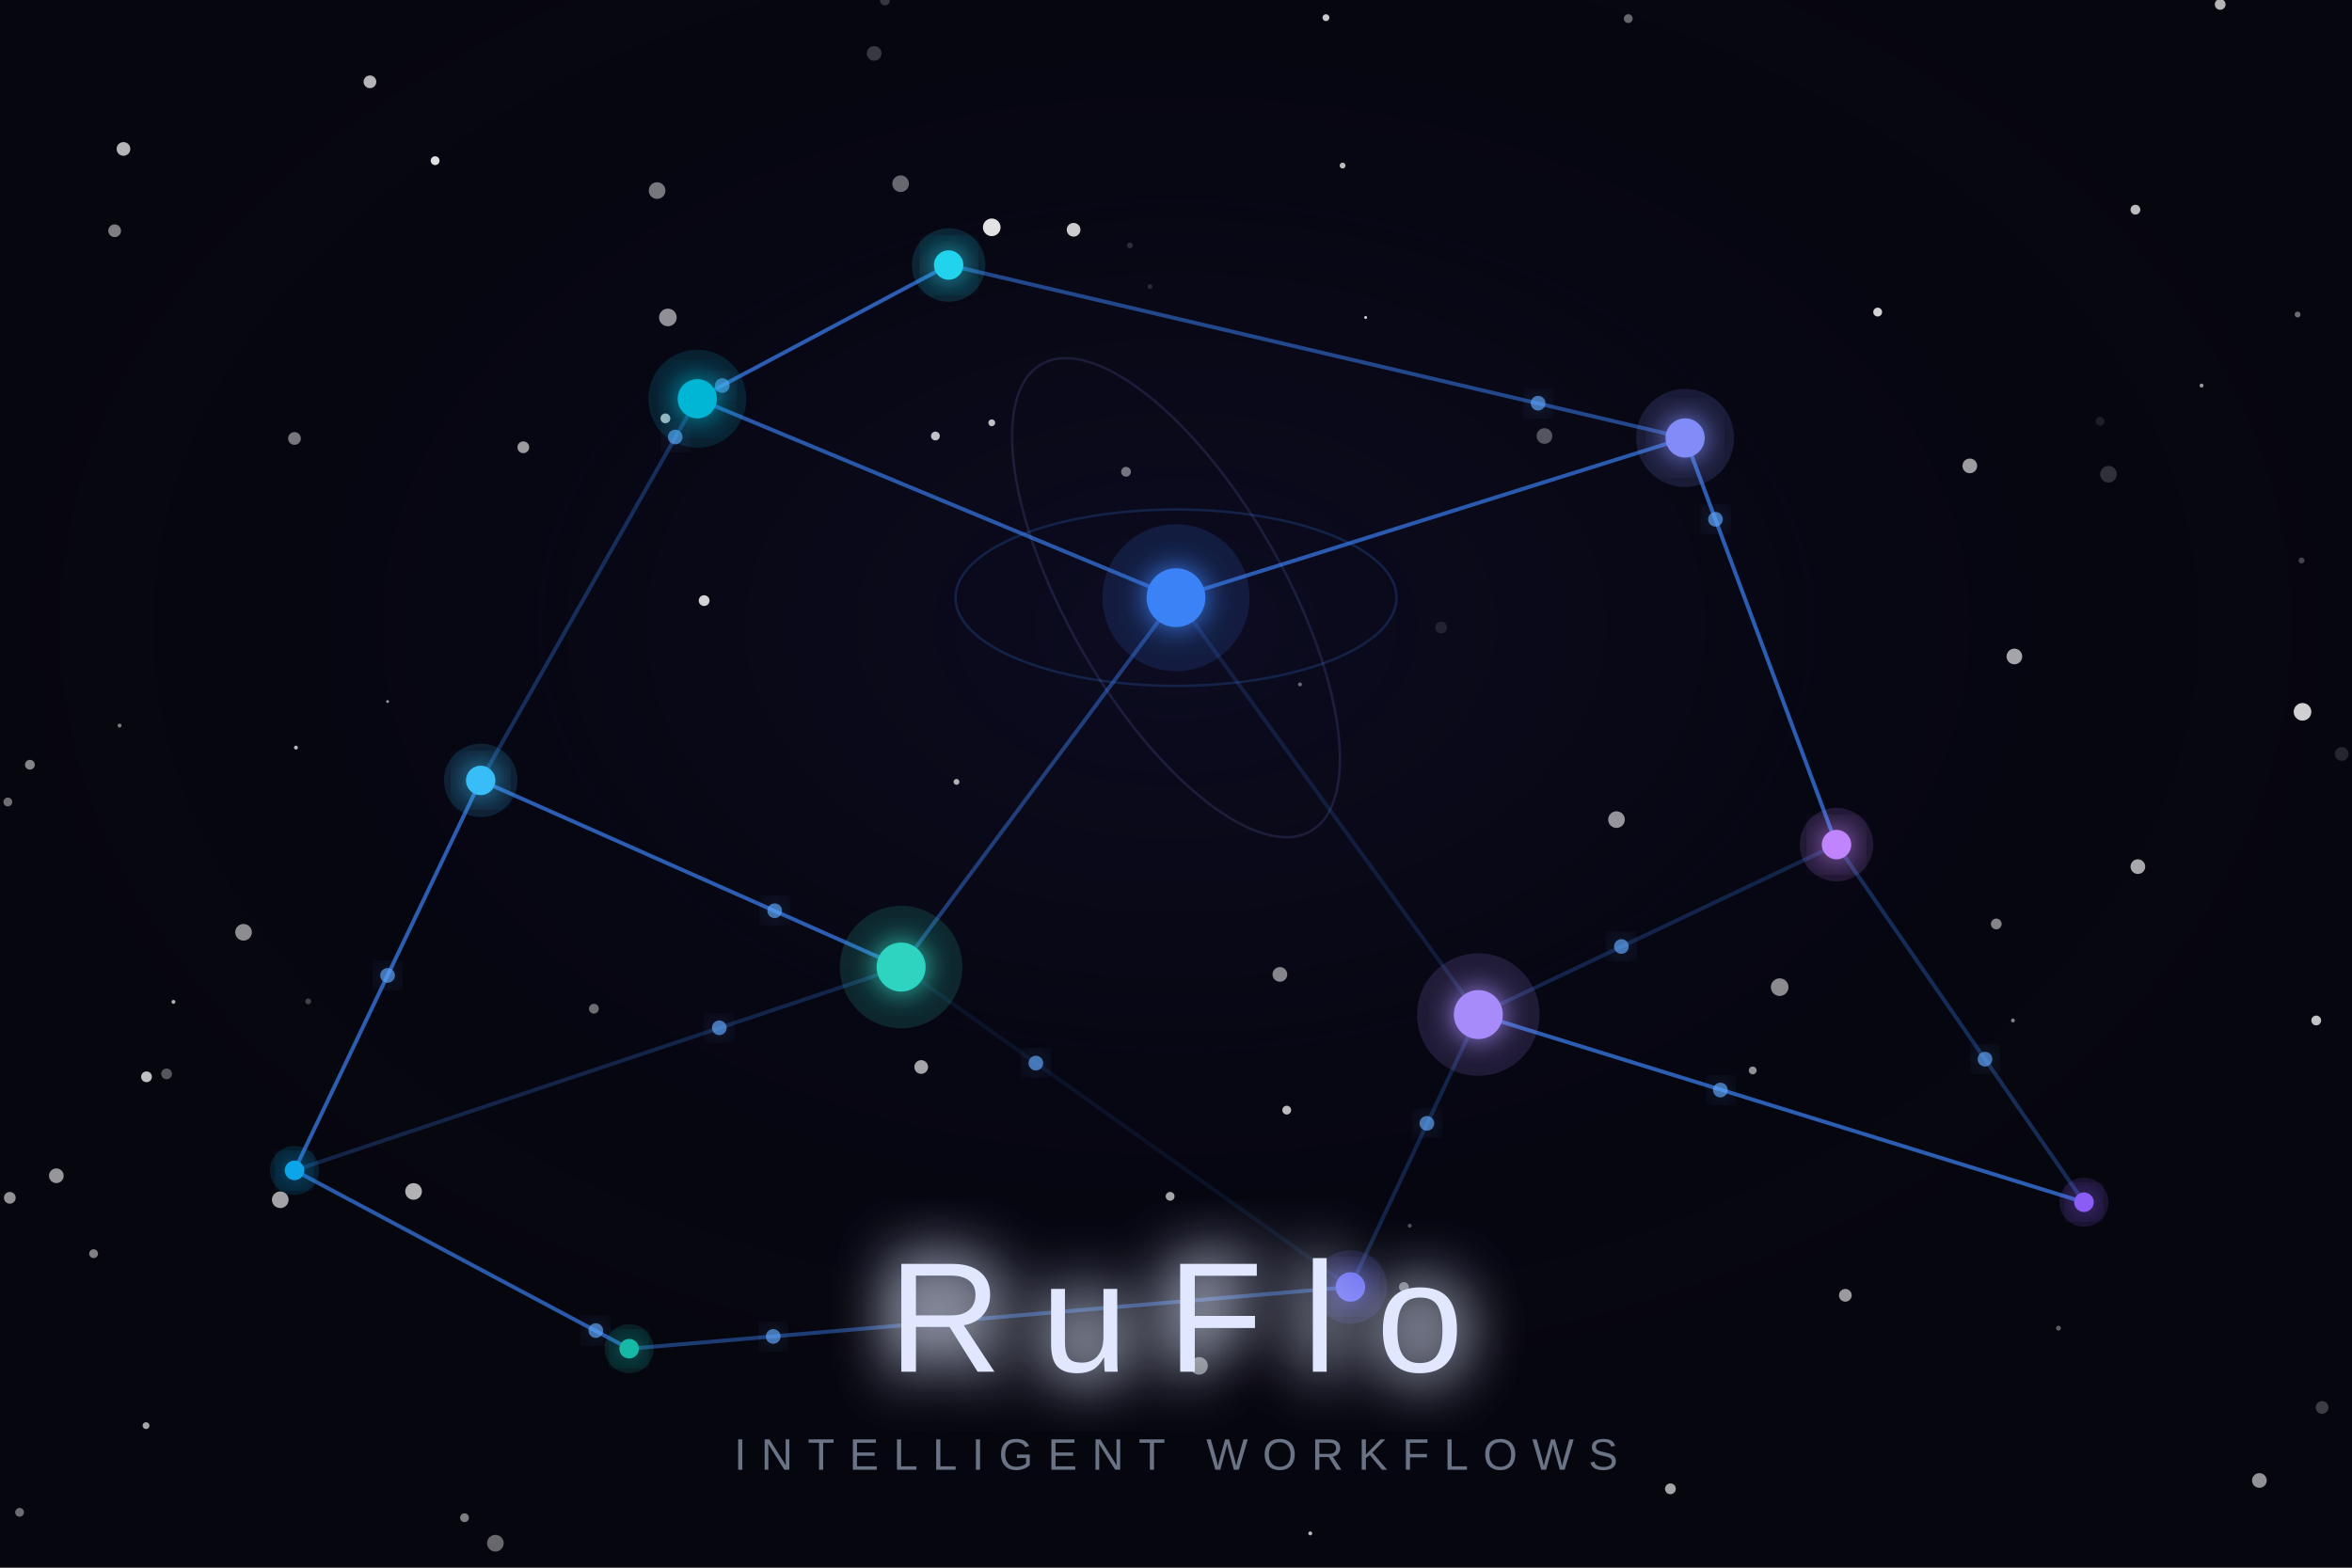
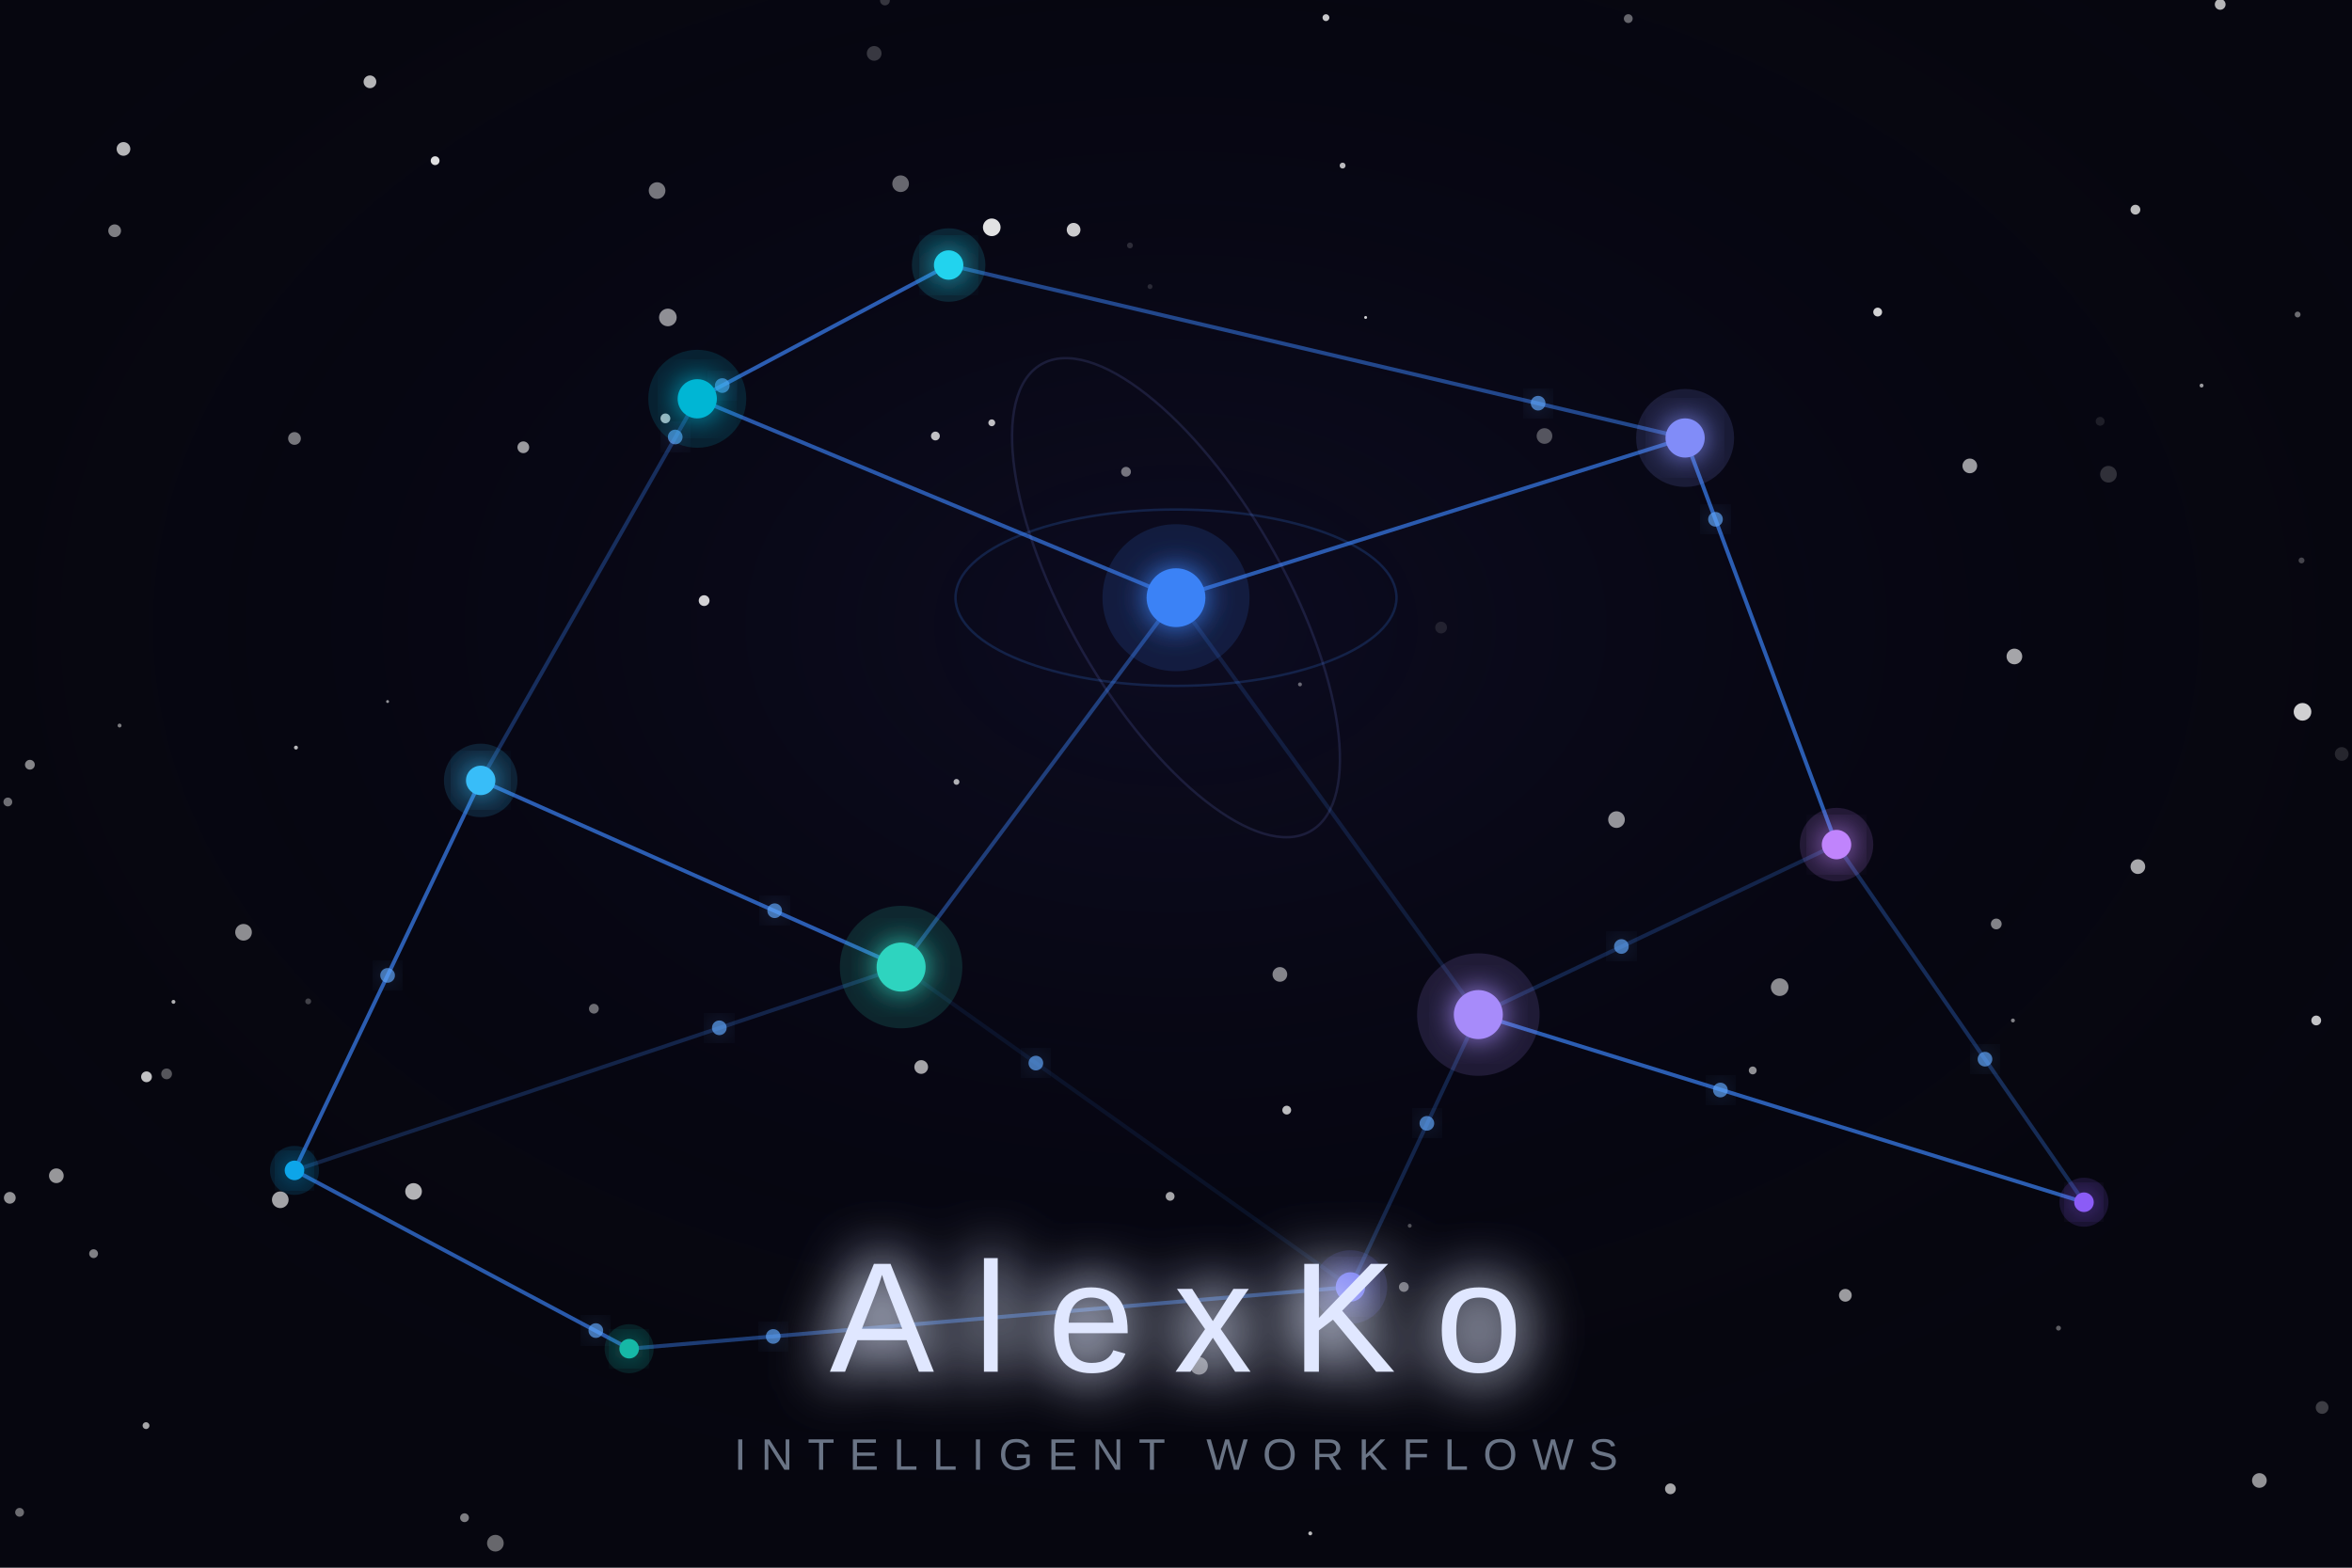
<svg xmlns="http://www.w3.org/2000/svg" width="480" height="320">
  <defs>
    <filter id="glow" x="-50%" y="-50%" width="200%" height="200%">
      <feGaussianBlur stdDeviation="3" result="blur" />
      <feMerge>
        <feMergeNode in="blur" />
        <feMergeNode in="SourceGraphic" />
      </feMerge>
    </filter>
    <filter id="textglow" x="-50%" y="-50%" width="200%" height="200%">
      <feGaussianBlur stdDeviation="6" result="blur" />
      <feMerge>
        <feMergeNode in="blur" />
        <feMergeNode in="blur" />
        <feMergeNode in="SourceGraphic" />
      </feMerge>
    </filter>
    <radialGradient id="nebula" cx="50%" cy="40%" r="60%">
      <stop offset="0%" stop-color="#1e1b4b" stop-opacity="0.3" />
      <stop offset="50%" stop-color="#0c0a2a" stop-opacity="0.15" />
      <stop offset="100%" stop-color="#06060f" stop-opacity="0" />
    </radialGradient>
  </defs>
  <rect width="480" height="320" fill="#06060f" />
  <rect width="480" height="320" fill="url(#nebula)" />
  <circle cx="468.9" cy="64.2" r="0.6" fill="white" opacity="0.41" />
  <circle cx="2.0" cy="244.5" r="1.2" fill="white" opacity="0.56" />
  <circle cx="402.0" cy="95.1" r="1.5" fill="white" opacity="0.60" />
  <circle cx="19.1" cy="255.9" r="0.9" fill="white" opacity="0.49" />
  <circle cx="60.1" cy="89.5" r="1.3" fill="white" opacity="0.45" />
  <circle cx="134.1" cy="38.9" r="1.7" fill="white" opacity="0.45" />
  <circle cx="6.1" cy="156.1" r="1.0" fill="white" opacity="0.51" />
  <circle cx="84.4" cy="243.2" r="1.7" fill="white" opacity="0.69" />
  <circle cx="60.4" cy="152.6" r="0.4" fill="white" opacity="0.72" />
  <circle cx="11.5" cy="240.0" r="1.5" fill="white" opacity="0.58" />
  <circle cx="274.0" cy="33.8" r="0.6" fill="white" opacity="0.72" />
  <circle cx="229.8" cy="96.3" r="1.0" fill="white" opacity="0.44" />
  <circle cx="1.6" cy="163.7" r="0.9" fill="white" opacity="0.42" />
  <circle cx="270.6" cy="3.6" r="0.7" fill="white" opacity="0.78" />
  <circle cx="143.7" cy="122.6" r="1.1" fill="white" opacity="0.82" />
  <circle cx="436.3" cy="176.9" r="1.5" fill="white" opacity="0.65" />
  <circle cx="428.6" cy="86.0" r="0.9" fill="white" opacity="0.10" />
  <circle cx="135.8" cy="85.4" r="1.0" fill="white" opacity="0.71" />
  <circle cx="420.1" cy="271.1" r="0.5" fill="white" opacity="0.35" />
  <circle cx="262.6" cy="226.6" r="0.9" fill="white" opacity="0.73" />
  <circle cx="25.2" cy="30.4" r="1.4" fill="white" opacity="0.70" />
  <circle cx="195.2" cy="159.6" r="0.6" fill="white" opacity="0.68" />
  <circle cx="34.0" cy="219.2" r="1.1" fill="white" opacity="0.32" />
  <circle cx="411.1" cy="134.0" r="1.6" fill="white" opacity="0.64" />
  <circle cx="410.8" cy="208.3" r="0.4" fill="white" opacity="0.49" />
  <circle cx="469.9" cy="145.3" r="1.8" fill="white" opacity="0.81" />
  <circle cx="430.3" cy="96.8" r="1.7" fill="white" opacity="0.17" />
  <circle cx="230.6" cy="50.1" r="0.6" fill="white" opacity="0.15" />
  <circle cx="219.1" cy="46.9" r="1.4" fill="white" opacity="0.79" />
  <circle cx="178.4" cy="10.9" r="1.5" fill="white" opacity="0.20" />
  <circle cx="473.9" cy="287.3" r="1.3" fill="white" opacity="0.22" />
  <circle cx="287.7" cy="250.2" r="0.4" fill="white" opacity="0.29" />
  <circle cx="363.2" cy="201.5" r="1.8" fill="white" opacity="0.53" />
  <circle cx="106.8" cy="91.3" r="1.2" fill="white" opacity="0.59" />
  <circle cx="477.9" cy="153.9" r="1.4" fill="white" opacity="0.13" />
  <circle cx="35.4" cy="204.5" r="0.4" fill="white" opacity="0.68" />
  <circle cx="23.4" cy="47.1" r="1.3" fill="white" opacity="0.48" />
  <circle cx="267.4" cy="313.0" r="0.4" fill="white" opacity="0.73" />
  <circle cx="449.3" cy="78.7" r="0.4" fill="white" opacity="0.59" />
  <circle cx="357.7" cy="218.5" r="0.8" fill="white" opacity="0.55" />
  <circle cx="376.6" cy="264.4" r="1.3" fill="white" opacity="0.60" />
  <circle cx="238.8" cy="244.2" r="0.9" fill="white" opacity="0.64" />
  <circle cx="340.9" cy="303.9" r="1.1" fill="white" opacity="0.64" />
  <circle cx="278.7" cy="64.8" r="0.3" fill="white" opacity="0.80" />
  <circle cx="121.2" cy="205.9" r="1.0" fill="white" opacity="0.41" />
  <circle cx="49.7" cy="190.3" r="1.7" fill="white" opacity="0.54" />
  <circle cx="383.2" cy="63.7" r="0.9" fill="white" opacity="0.82" />
  <circle cx="190.9" cy="89.0" r="0.9" fill="white" opacity="0.75" />
  <circle cx="315.2" cy="89.0" r="1.6" fill="white" opacity="0.31" />
  <circle cx="453.1" cy="0.9" r="1.1" fill="white" opacity="0.70" />
  <circle cx="265.3" cy="139.7" r="0.4" fill="white" opacity="0.39" />
  <circle cx="234.7" cy="58.5" r="0.5" fill="white" opacity="0.14" />
  <circle cx="329.9" cy="167.3" r="1.7" fill="white" opacity="0.57" />
  <circle cx="29.8" cy="291.0" r="0.7" fill="white" opacity="0.64" />
  <circle cx="294.1" cy="128.1" r="1.2" fill="white" opacity="0.10" />
  <circle cx="94.8" cy="309.8" r="0.9" fill="white" opacity="0.48" />
  <circle cx="435.8" cy="42.8" r="1.0" fill="white" opacity="0.73" />
  <circle cx="79.1" cy="143.2" r="0.3" fill="white" opacity="0.57" />
  <circle cx="101.1" cy="315.0" r="1.7" fill="white" opacity="0.39" />
  <circle cx="136.3" cy="64.8" r="1.8" fill="white" opacity="0.55" />
  <circle cx="180.6" cy="0.1" r="1.0" fill="white" opacity="0.19" />
  <circle cx="183.8" cy="37.5" r="1.7" fill="white" opacity="0.39" />
  <circle cx="261.2" cy="198.9" r="1.5" fill="white" opacity="0.50" />
  <circle cx="75.5" cy="16.7" r="1.3" fill="white" opacity="0.70" />
  <circle cx="57.2" cy="244.9" r="1.7" fill="white" opacity="0.63" />
  <circle cx="461.1" cy="302.2" r="1.5" fill="white" opacity="0.56" />
  <circle cx="286.5" cy="262.7" r="1.0" fill="white" opacity="0.44" />
  <circle cx="88.8" cy="32.8" r="0.9" fill="white" opacity="0.87" />
  <circle cx="332.3" cy="3.8" r="0.9" fill="white" opacity="0.38" />
  <circle cx="202.4" cy="86.3" r="0.7" fill="white" opacity="0.74" />
  <circle cx="188.0" cy="217.8" r="1.4" fill="white" opacity="0.63" />
  <circle cx="24.4" cy="148.1" r="0.4" fill="white" opacity="0.47" />
  <circle cx="472.7" cy="208.3" r="1.0" fill="white" opacity="0.76" />
  <circle cx="469.7" cy="114.4" r="0.6" fill="white" opacity="0.25" />
  <circle cx="4.0" cy="308.7" r="0.9" fill="white" opacity="0.41" />
  <circle cx="62.9" cy="204.4" r="0.6" fill="white" opacity="0.24" />
  <circle cx="407.4" cy="188.6" r="1.1" fill="white" opacity="0.50" />
  <circle cx="244.7" cy="278.8" r="1.8" fill="white" opacity="0.48" />
  <circle cx="202.4" cy="46.4" r="1.8" fill="white" opacity="0.88" />
  <circle cx="29.9" cy="219.8" r="1.1" fill="white" opacity="0.75" />
  <line x1="240.0" y1="122.0" x2="142.3" y2="81.4" stroke="#3b82f6" stroke-opacity="0.65" stroke-width="0.8" />
  <circle cx="240.0" cy="122.0" r="1.5" fill="#60a5fa" opacity="0.7" filter="url(#glow)" />
  <line x1="240.0" y1="122.0" x2="343.9" y2="89.4" stroke="#3b82f6" stroke-opacity="0.67" stroke-width="0.8" />
  <circle cx="240.0" cy="122.0" r="1.5" fill="#60a5fa" opacity="0.7" filter="url(#glow)" />
  <line x1="240.0" y1="122.0" x2="183.9" y2="197.4" stroke="#3b82f6" stroke-opacity="0.44" stroke-width="0.8" />
  <circle cx="240.0" cy="122.0" r="1.5" fill="#60a5fa" opacity="0.7" filter="url(#glow)" />
  <line x1="240.0" y1="122.0" x2="301.7" y2="207.1" stroke="#3b82f6" stroke-opacity="0.17" stroke-width="0.8" />
  <circle cx="240.0" cy="122.0" r="1.5" fill="#60a5fa" opacity="0.7" filter="url(#glow)" />
  <line x1="142.3" y1="81.4" x2="98.1" y2="159.3" stroke="#3b82f6" stroke-opacity="0.32" stroke-width="0.8" />
  <circle cx="137.8" cy="89.2" r="1.5" fill="#60a5fa" opacity="0.7" filter="url(#glow)" />
  <line x1="142.3" y1="81.4" x2="193.6" y2="54.1" stroke="#3b82f6" stroke-opacity="0.70" stroke-width="0.8" />
  <circle cx="147.4" cy="78.7" r="1.5" fill="#60a5fa" opacity="0.7" filter="url(#glow)" />
  <line x1="343.9" y1="89.4" x2="374.8" y2="172.4" stroke="#3b82f6" stroke-opacity="0.70" stroke-width="0.8" />
  <circle cx="350.1" cy="106.0" r="1.5" fill="#60a5fa" opacity="0.7" filter="url(#glow)" />
  <line x1="343.9" y1="89.4" x2="193.6" y2="54.1" stroke="#3b82f6" stroke-opacity="0.52" stroke-width="0.8" />
  <circle cx="313.9" cy="82.3" r="1.5" fill="#60a5fa" opacity="0.7" filter="url(#glow)" />
  <line x1="183.9" y1="197.4" x2="98.1" y2="159.3" stroke="#3b82f6" stroke-opacity="0.70" stroke-width="0.8" />
  <circle cx="158.1" cy="185.9" r="1.5" fill="#60a5fa" opacity="0.7" filter="url(#glow)" />
  <line x1="183.9" y1="197.4" x2="275.6" y2="262.7" stroke="#3b82f6" stroke-opacity="0.10" stroke-width="0.8" />
  <circle cx="211.4" cy="217.0" r="1.5" fill="#60a5fa" opacity="0.7" filter="url(#glow)" />
  <line x1="301.7" y1="207.1" x2="374.8" y2="172.4" stroke="#3b82f6" stroke-opacity="0.24" stroke-width="0.8" />
  <circle cx="330.9" cy="193.2" r="1.5" fill="#60a5fa" opacity="0.7" filter="url(#glow)" />
  <line x1="301.7" y1="207.1" x2="275.6" y2="262.7" stroke="#3b82f6" stroke-opacity="0.24" stroke-width="0.8" />
  <circle cx="291.2" cy="229.3" r="1.5" fill="#60a5fa" opacity="0.7" filter="url(#glow)" />
  <line x1="98.1" y1="159.3" x2="60.1" y2="238.9" stroke="#3b82f6" stroke-opacity="0.70" stroke-width="0.8" />
  <circle cx="79.1" cy="199.1" r="1.5" fill="#60a5fa" opacity="0.7" filter="url(#glow)" />
  <line x1="374.8" y1="172.4" x2="425.3" y2="245.4" stroke="#3b82f6" stroke-opacity="0.31" stroke-width="0.8" />
  <circle cx="405.1" cy="216.2" r="1.5" fill="#60a5fa" opacity="0.7" filter="url(#glow)" />
  <line x1="275.6" y1="262.7" x2="128.4" y2="275.3" stroke="#3b82f6" stroke-opacity="0.44" stroke-width="0.8" />
  <circle cx="157.8" cy="272.8" r="1.5" fill="#60a5fa" opacity="0.7" filter="url(#glow)" />
  <line x1="60.1" y1="238.9" x2="128.4" y2="275.3" stroke="#3b82f6" stroke-opacity="0.67" stroke-width="0.8" />
  <circle cx="121.6" cy="271.6" r="1.5" fill="#60a5fa" opacity="0.7" filter="url(#glow)" />
  <line x1="183.9" y1="197.4" x2="60.1" y2="238.9" stroke="#3b82f6" stroke-opacity="0.24" stroke-width="0.8" />
  <circle cx="146.8" cy="209.8" r="1.5" fill="#60a5fa" opacity="0.7" filter="url(#glow)" />
  <line x1="301.7" y1="207.1" x2="425.3" y2="245.4" stroke="#3b82f6" stroke-opacity="0.70" stroke-width="0.8" />
  <circle cx="351.1" cy="222.5" r="1.5" fill="#60a5fa" opacity="0.7" filter="url(#glow)" />
  <circle cx="240.0" cy="122.0" r="15.0" fill="#3b82f6" opacity="0.15" />
  <circle cx="240.0" cy="122.0" r="6" fill="#3b82f6" filter="url(#glow)" />
  <circle cx="142.3" cy="81.4" r="10.0" fill="#06b6d4" opacity="0.15" />
  <circle cx="142.3" cy="81.4" r="4" fill="#06b6d4" filter="url(#glow)" />
  <circle cx="343.9" cy="89.4" r="10.0" fill="#818cf8" opacity="0.15" />
  <circle cx="343.9" cy="89.4" r="4" fill="#818cf8" filter="url(#glow)" />
  <circle cx="183.9" cy="197.4" r="12.5" fill="#2dd4bf" opacity="0.15" />
  <circle cx="183.9" cy="197.4" r="5" fill="#2dd4bf" filter="url(#glow)" />
  <circle cx="301.7" cy="207.1" r="12.5" fill="#a78bfa" opacity="0.15" />
  <circle cx="301.7" cy="207.1" r="5" fill="#a78bfa" filter="url(#glow)" />
  <circle cx="98.1" cy="159.3" r="7.5" fill="#38bdf8" opacity="0.15" />
  <circle cx="98.1" cy="159.3" r="3" fill="#38bdf8" filter="url(#glow)" />
  <circle cx="374.8" cy="172.4" r="7.5" fill="#c084fc" opacity="0.15" />
  <circle cx="374.8" cy="172.4" r="3" fill="#c084fc" filter="url(#glow)" />
  <circle cx="193.6" cy="54.1" r="7.5" fill="#22d3ee" opacity="0.15" />
  <circle cx="193.6" cy="54.1" r="3" fill="#22d3ee" filter="url(#glow)" />
  <circle cx="275.6" cy="262.7" r="7.5" fill="#6366f1" opacity="0.15" />
  <circle cx="275.6" cy="262.7" r="3" fill="#6366f1" filter="url(#glow)" />
  <circle cx="60.1" cy="238.9" r="5.0" fill="#0ea5e9" opacity="0.15" />
  <circle cx="60.1" cy="238.9" r="2" fill="#0ea5e9" filter="url(#glow)" />
  <circle cx="425.3" cy="245.4" r="5.0" fill="#8b5cf6" opacity="0.15" />
  <circle cx="425.3" cy="245.4" r="2" fill="#8b5cf6" filter="url(#glow)" />
  <circle cx="128.4" cy="275.3" r="5.0" fill="#14b8a6" opacity="0.15" />
  <circle cx="128.4" cy="275.3" r="2" fill="#14b8a6" filter="url(#glow)" />
  <ellipse cx="240.0" cy="122.0" rx="45" ry="18" fill="none" stroke="#3b82f6" stroke-opacity="0.2" stroke-width="0.5" transform="rotate(0.0 240.0 122.0)" />
  <ellipse cx="240.0" cy="122.0" rx="55" ry="22" fill="none" stroke="#818cf8" stroke-opacity="0.15" stroke-width="0.5" transform="rotate(60.0 240.0 122.0)" />
-   <text x="240" y="280" text-anchor="middle" font-family="'Segoe UI', 'Helvetica Neue', Arial, sans-serif" font-size="32" font-weight="300" fill="#e0e7ff" letter-spacing="8" filter="url(#textglow)">RuFlo</text>
+   <text x="240" y="280" text-anchor="middle" font-family="'Segoe UI', 'Helvetica Neue', Arial, sans-serif" font-size="32" font-weight="300" fill="#e0e7ff" letter-spacing="8" filter="url(#textglow)">AlexKo</text>
  <text x="240" y="300" text-anchor="middle" font-family="'Segoe UI', 'Helvetica Neue', Arial, sans-serif" font-size="9" fill="#94a3b8" letter-spacing="3" opacity="0.7">INTELLIGENT WORKFLOWS</text>
</svg>
